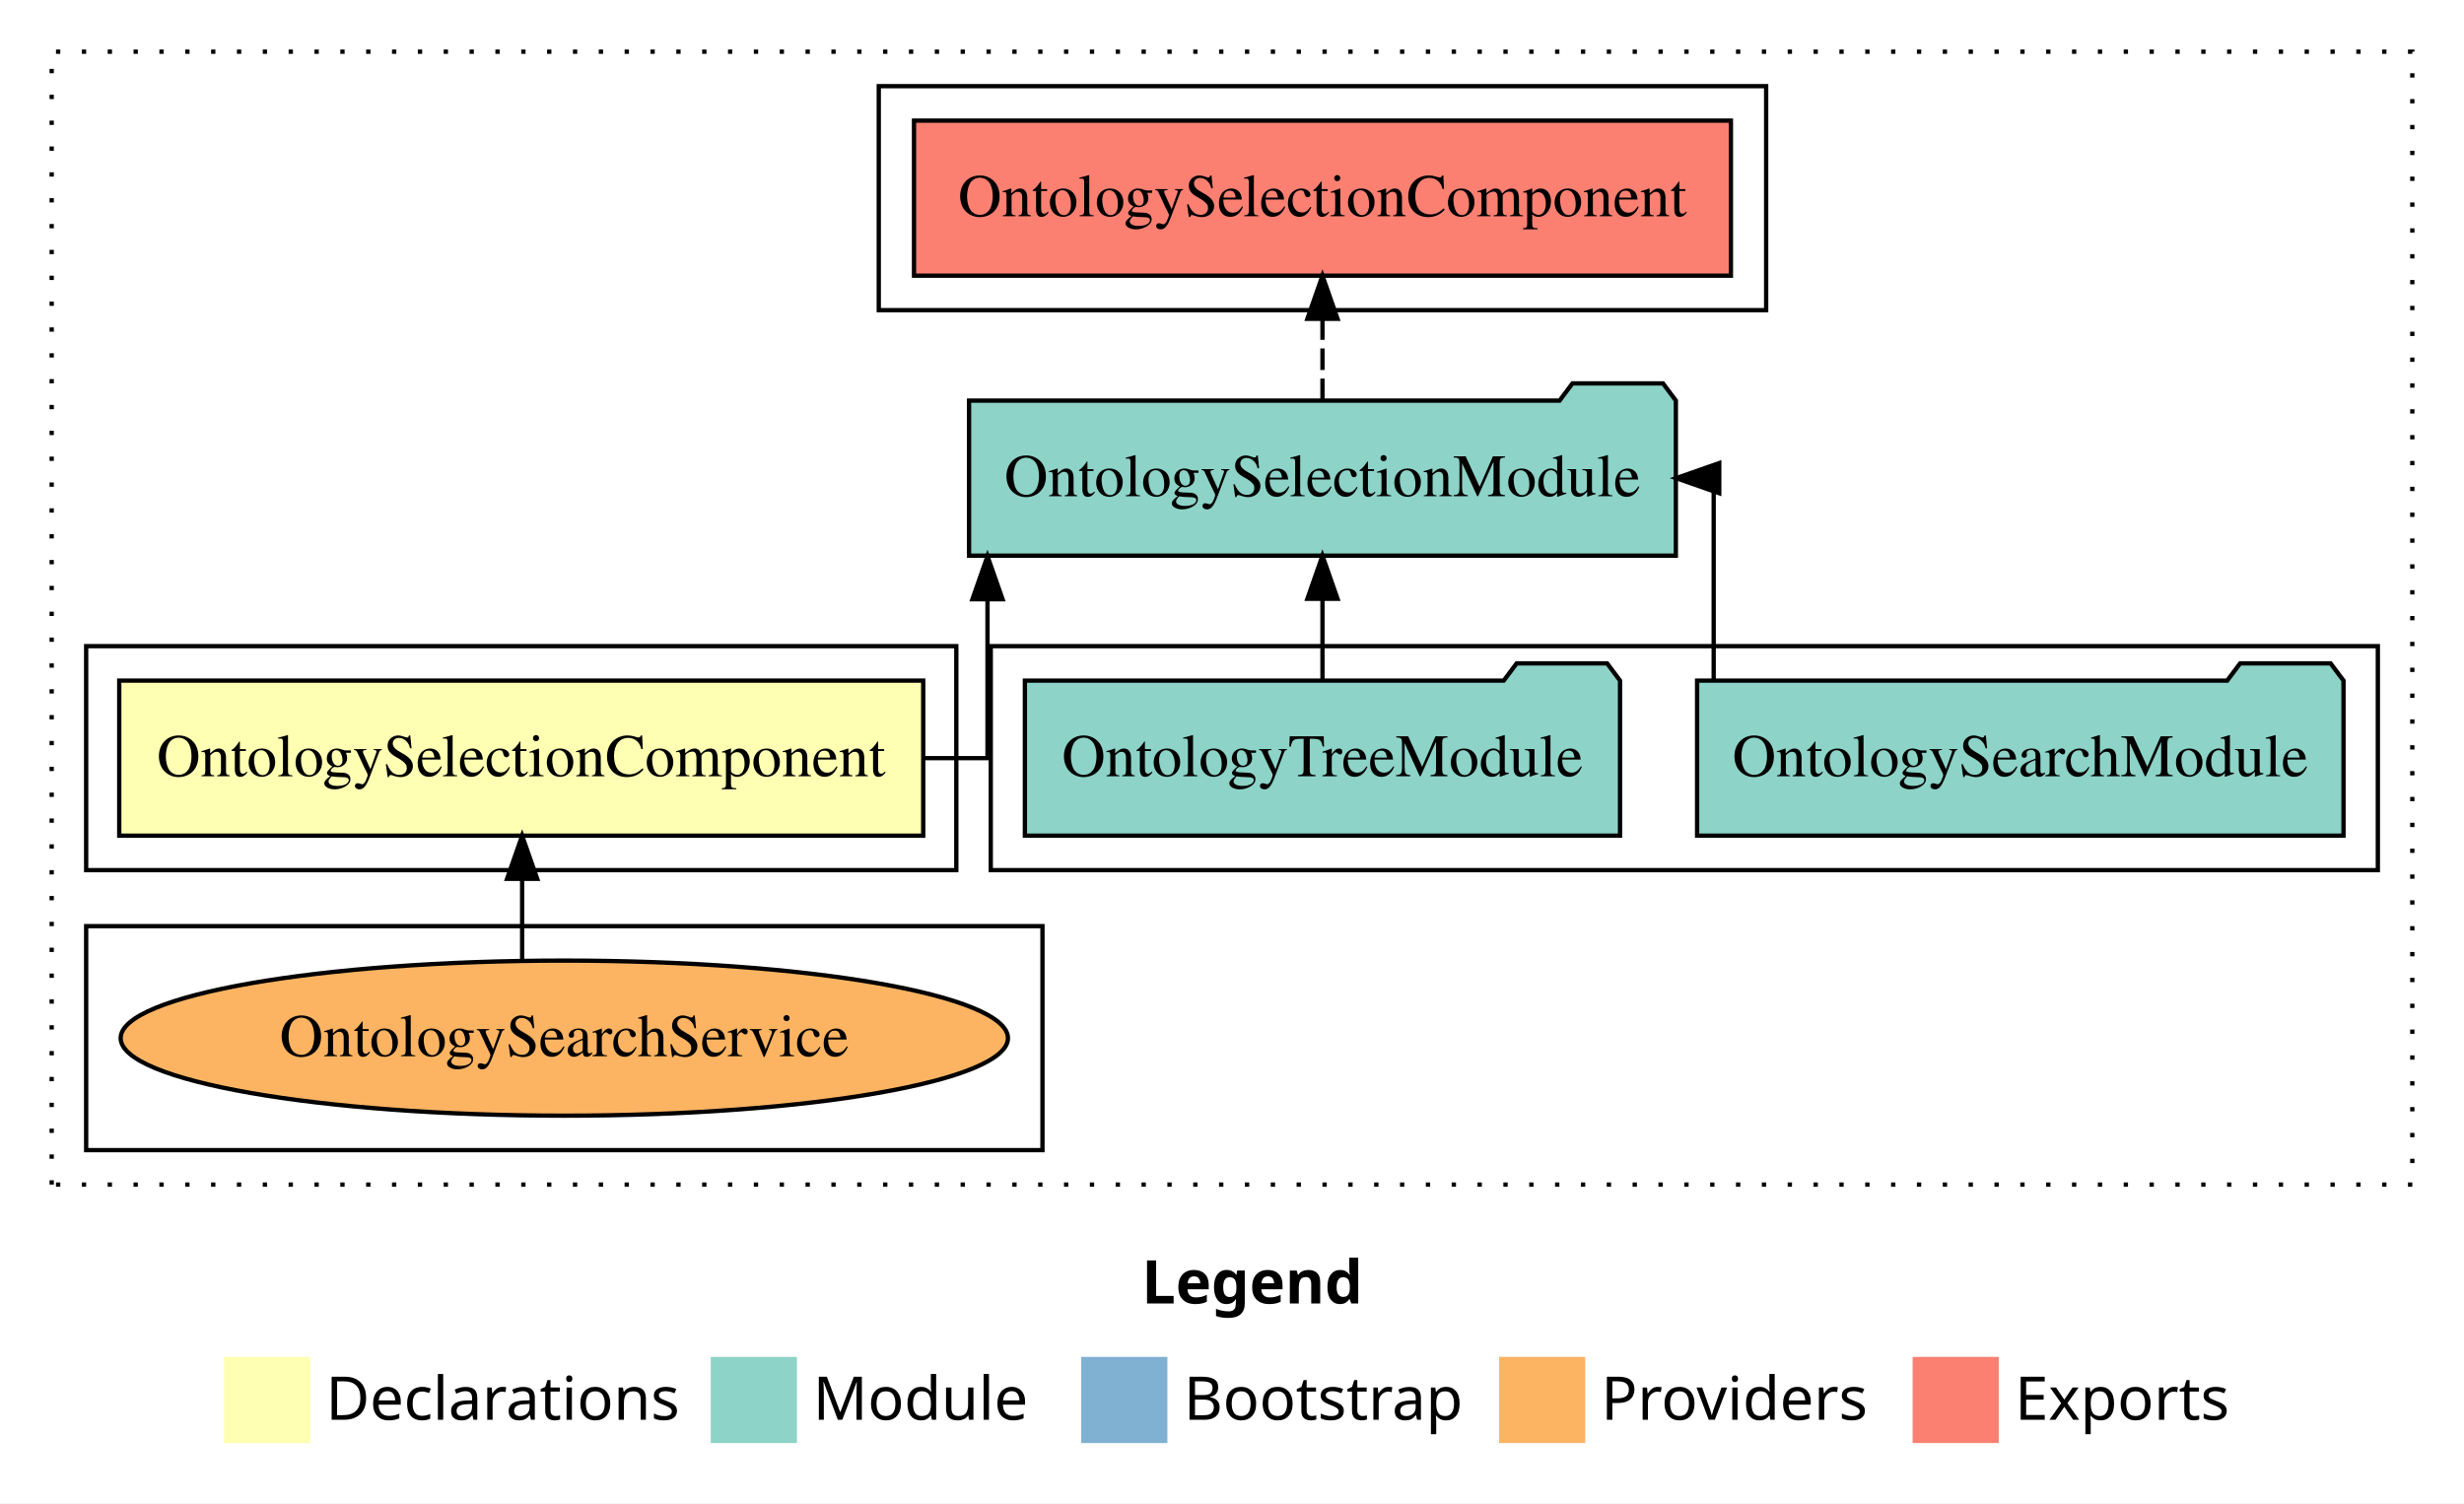
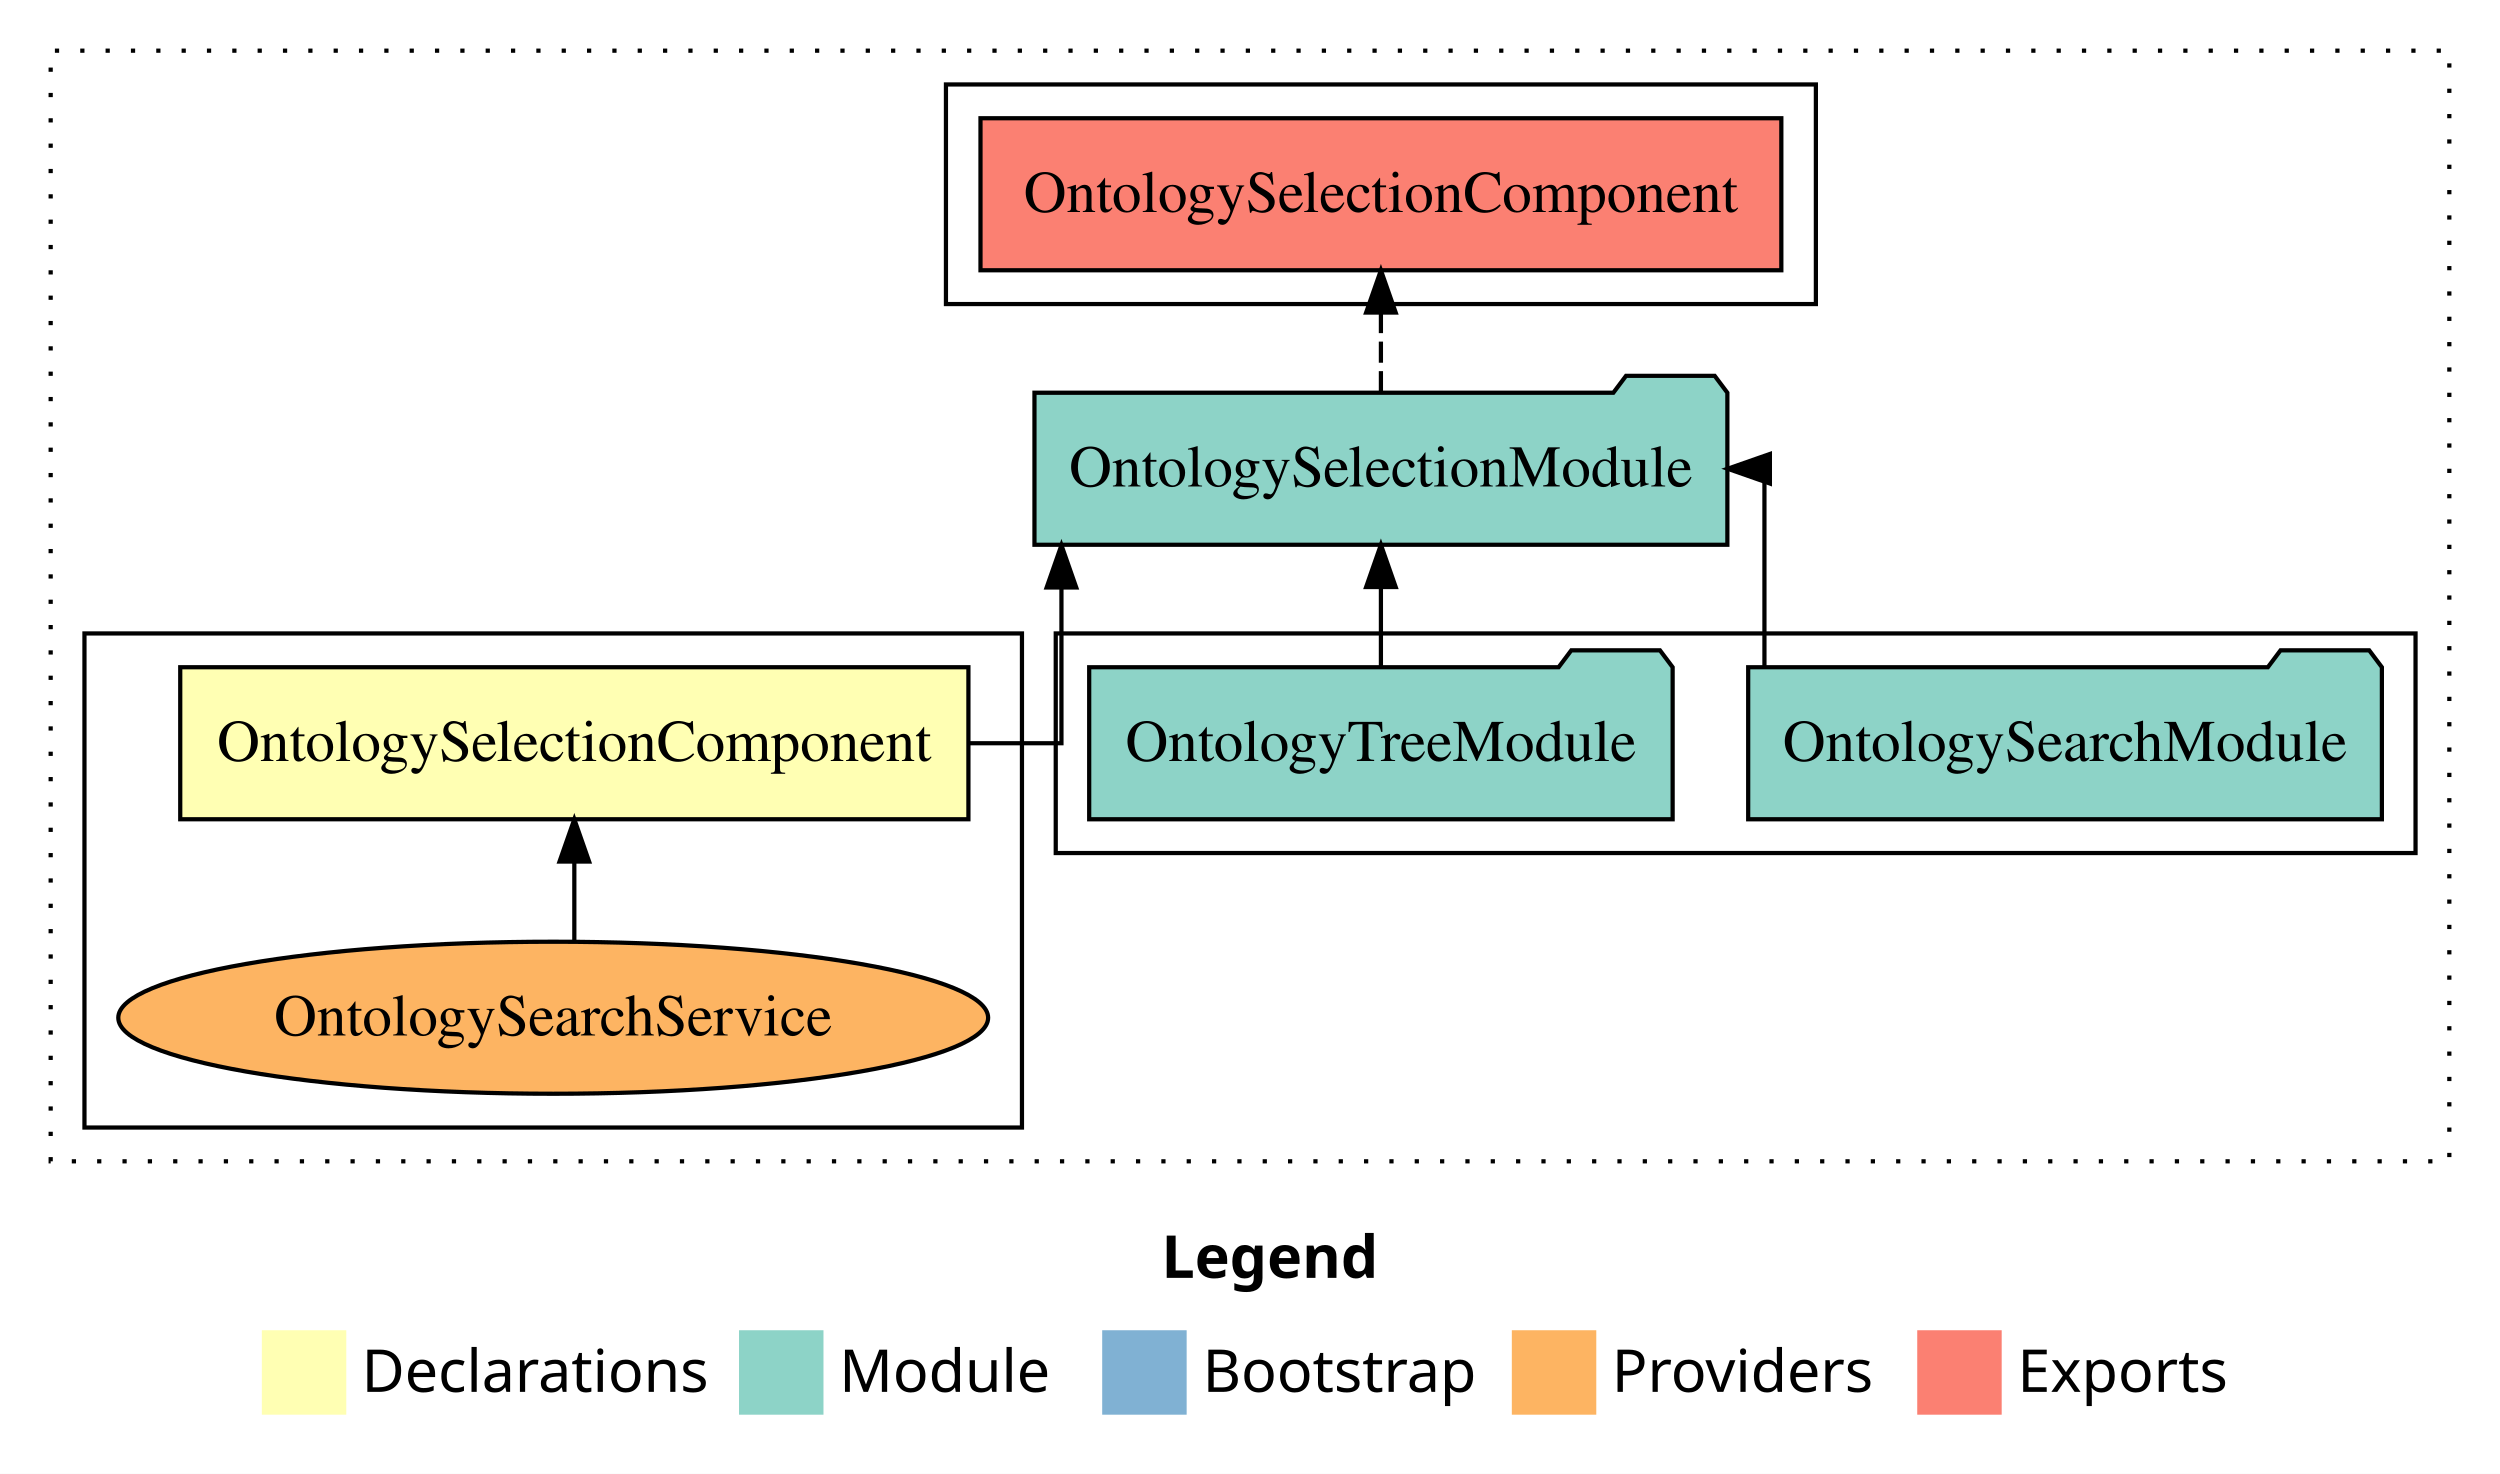
- <svg xmlns="http://www.w3.org/2000/svg" width="572pt" height="349pt" viewBox="0.00 0.00 572.00 349.00">
+ <svg xmlns="http://www.w3.org/2000/svg" width="592pt" height="349pt" viewBox="0.00 0.00 592.00 349.00">
  <g id="graph0" class="graph" transform="scale(1 1) rotate(0) translate(4 345)">
-     <polygon fill="white" stroke="transparent" points="-4,4 -4,-345 568,-345 568,4 -4,4" />
-     <text text-anchor="start" x="261.01" y="-42.4" font-family="Times-12" font-weight="bold" font-size="14.00">Legend</text>
-     <polygon fill="#ffffb3" stroke="transparent" points="48,-10 48,-30 68,-30 68,-10 48,-10" />
-     <text text-anchor="start" x="71.63" y="-15.4" font-family="Times-12" font-size="14.00">  Declarations</text>
-     <polygon fill="#8dd3c7" stroke="transparent" points="161,-10 161,-30 181,-30 181,-10 161,-10" />
-     <text text-anchor="start" x="184.73" y="-15.4" font-family="Times-12" font-size="14.00">  Module</text>
-     <polygon fill="#80b1d3" stroke="transparent" points="247,-10 247,-30 267,-30 267,-10 247,-10" />
-     <text text-anchor="start" x="270.78" y="-15.4" font-family="Times-12" font-size="14.00">  Bootstrap</text>
-     <polygon fill="#fdb462" stroke="transparent" points="344,-10 344,-30 364,-30 364,-10 344,-10" />
-     <text text-anchor="start" x="367.67" y="-15.4" font-family="Times-12" font-size="14.00">  Providers</text>
-     <polygon fill="#fb8072" stroke="transparent" points="440,-10 440,-30 460,-30 460,-10 440,-10" />
-     <text text-anchor="start" x="463.73" y="-15.4" font-family="Times-12" font-size="14.00">  Exports</text>
+     <polygon fill="white" stroke="transparent" points="-4,4 -4,-345 588,-345 588,4 -4,4" />
+     <text text-anchor="start" x="271.01" y="-42.4" font-family="Times-12" font-weight="bold" font-size="14.00">Legend</text>
+     <polygon fill="#ffffb3" stroke="transparent" points="58,-10 58,-30 78,-30 78,-10 58,-10" />
+     <text text-anchor="start" x="81.63" y="-15.4" font-family="Times-12" font-size="14.00">  Declarations</text>
+     <polygon fill="#8dd3c7" stroke="transparent" points="171,-10 171,-30 191,-30 191,-10 171,-10" />
+     <text text-anchor="start" x="194.73" y="-15.4" font-family="Times-12" font-size="14.00">  Module</text>
+     <polygon fill="#80b1d3" stroke="transparent" points="257,-10 257,-30 277,-30 277,-10 257,-10" />
+     <text text-anchor="start" x="280.78" y="-15.4" font-family="Times-12" font-size="14.00">  Bootstrap</text>
+     <polygon fill="#fdb462" stroke="transparent" points="354,-10 354,-30 374,-30 374,-10 354,-10" />
+     <text text-anchor="start" x="377.67" y="-15.4" font-family="Times-12" font-size="14.00">  Providers</text>
+     <polygon fill="#fb8072" stroke="transparent" points="450,-10 450,-30 470,-30 470,-10 450,-10" />
+     <text text-anchor="start" x="473.73" y="-15.4" font-family="Times-12" font-size="14.00">  Exports</text>
    <g id="clust1" class="cluster">
-       <polygon fill="none" stroke="black" stroke-dasharray="1,5" points="8,-70 8,-333 556,-333 556,-70 8,-70" />
+       <polygon fill="none" stroke="black" stroke-dasharray="1,5" points="8,-70 8,-333 576,-333 576,-70 8,-70" />
+     </g>
+     <g id="clust5" class="cluster">
+       <polygon fill="none" stroke="black" points="220,-273 220,-325 426,-325 426,-273 220,-273" />
    </g>
    <g id="clust4" class="cluster">
-       <polygon fill="none" stroke="black" points="226,-143 226,-195 548,-195 548,-143 226,-143" />
-     </g>
-     <g id="clust2" class="cluster">
-       <polygon fill="none" stroke="black" points="16,-143 16,-195 218,-195 218,-143 16,-143" />
+       <polygon fill="none" stroke="black" points="246,-143 246,-195 568,-195 568,-143 246,-143" />
    </g>
    <g id="clust3" class="cluster">
-       <polygon fill="none" stroke="black" points="16,-78 16,-130 238,-130 238,-78 16,-78" />
-     </g>
-     <g id="clust5" class="cluster">
-       <polygon fill="none" stroke="black" points="200,-273 200,-325 406,-325 406,-273 200,-273" />
+       <polygon fill="none" stroke="black" points="16,-78 16,-195 238,-195 238,-78 16,-78" />
    </g>
    <g id="node1" class="node">
-       <polygon fill="#ffffb3" stroke="black" points="210.32,-187 23.68,-187 23.68,-151 210.32,-151 210.32,-187" />
-       <text text-anchor="middle" x="117" y="-164.8" font-family="Times,serif" font-size="14.00">OntologySelectionComponent</text>
+       <polygon fill="#ffffb3" stroke="black" points="225.32,-187 38.68,-187 38.68,-151 225.32,-151 225.32,-187" />
+       <text text-anchor="middle" x="132" y="-164.8" font-family="Times,serif" font-size="14.00">OntologySelectionComponent</text>
    </g>
    <g id="node2" class="node">
-       <polygon fill="#8dd3c7" stroke="black" points="385.04,-252 382.04,-256 361.04,-256 358.04,-252 220.96,-252 220.96,-216 385.04,-216 385.04,-252" />
-       <text text-anchor="middle" x="303" y="-229.8" font-family="Times,serif" font-size="14.00">OntologySelectionModule</text>
+       <polygon fill="#8dd3c7" stroke="black" points="405.04,-252 402.04,-256 381.04,-256 378.04,-252 240.96,-252 240.96,-216 405.04,-216 405.04,-252" />
+       <text text-anchor="middle" x="323" y="-229.8" font-family="Times,serif" font-size="14.00">OntologySelectionModule</text>
    </g>
    <g id="edge1" class="edge">
-       <path fill="none" stroke="black" d="M210.19,-169C219.29,-169 225.24,-169 225.24,-169 225.24,-169 225.24,-205.89 225.24,-205.89" />
-       <polygon fill="black" stroke="black" points="221.74,-205.89 225.24,-215.89 228.74,-205.89 221.74,-205.89" />
+       <path fill="none" stroke="black" d="M225.38,-169C238.35,-169 247.35,-169 247.35,-169 247.35,-169 247.35,-205.89 247.35,-205.89" />
+       <polygon fill="black" stroke="black" points="243.85,-205.89 247.35,-215.89 250.85,-205.89 243.85,-205.89" />
    </g>
    <g id="node6" class="node">
-       <polygon fill="#fb8072" stroke="black" points="397.82,-317 208.18,-317 208.18,-281 397.82,-281 397.82,-317" />
-       <text text-anchor="middle" x="303" y="-294.8" font-family="Times,serif" font-size="14.00">OntologySelectionComponent </text>
+       <polygon fill="#fb8072" stroke="black" points="417.82,-317 228.18,-317 228.18,-281 417.82,-281 417.82,-317" />
+       <text text-anchor="middle" x="323" y="-294.8" font-family="Times,serif" font-size="14.00">OntologySelectionComponent </text>
    </g>
    <g id="edge5" class="edge">
-       <path fill="none" stroke="black" stroke-dasharray="5,2" d="M303,-252.11C303,-252.11 303,-270.99 303,-270.99" />
-       <polygon fill="black" stroke="black" points="299.5,-270.99 303,-280.99 306.5,-270.99 299.5,-270.99" />
+       <path fill="none" stroke="black" stroke-dasharray="5,2" d="M323,-252.11C323,-252.11 323,-270.99 323,-270.99" />
+       <polygon fill="black" stroke="black" points="319.5,-270.99 323,-280.99 326.5,-270.99 319.5,-270.99" />
    </g>
    <g id="node3" class="node">
      <ellipse fill="#fdb462" stroke="black" cx="127" cy="-104" rx="102.99" ry="18" />
      <text text-anchor="middle" x="127" y="-99.8" font-family="Times,serif" font-size="14.00">OntologySearchService</text>
    </g>
    <g id="edge2" class="edge">
-       <path fill="none" stroke="black" d="M117.21,-122.11C117.21,-122.11 117.21,-140.99 117.21,-140.99" />
-       <polygon fill="black" stroke="black" points="113.71,-140.99 117.21,-150.99 120.71,-140.99 113.71,-140.99" />
+       <path fill="none" stroke="black" d="M132,-122.11C132,-122.11 132,-140.99 132,-140.99" />
+       <polygon fill="black" stroke="black" points="128.5,-140.99 132,-150.99 135.5,-140.99 128.5,-140.99" />
    </g>
    <g id="node4" class="node">
-       <polygon fill="#8dd3c7" stroke="black" points="540.03,-187 537.03,-191 516.03,-191 513.03,-187 389.97,-187 389.97,-151 540.03,-151 540.03,-187" />
-       <text text-anchor="middle" x="465" y="-164.8" font-family="Times,serif" font-size="14.00">OntologySearchModule</text>
+       <polygon fill="#8dd3c7" stroke="black" points="560.03,-187 557.03,-191 536.03,-191 533.03,-187 409.97,-187 409.97,-151 560.03,-151 560.03,-187" />
+       <text text-anchor="middle" x="485" y="-164.8" font-family="Times,serif" font-size="14.00">OntologySearchModule</text>
    </g>
    <g id="edge3" class="edge">
-       <path fill="none" stroke="black" d="M393.82,-187.11C393.82,-206.34 393.82,-234 393.82,-234 393.82,-234 392.95,-234 392.95,-234" />
-       <polygon fill="black" stroke="black" points="395.11,-230.5 385.11,-234 395.11,-237.5 395.11,-230.5" />
+       <path fill="none" stroke="black" d="M413.82,-187.11C413.82,-206.34 413.82,-234 413.82,-234 413.82,-234 412.95,-234 412.95,-234" />
+       <polygon fill="black" stroke="black" points="415.11,-230.5 405.11,-234 415.11,-237.5 415.11,-230.5" />
    </g>
    <g id="node5" class="node">
-       <polygon fill="#8dd3c7" stroke="black" points="372.08,-187 369.08,-191 348.08,-191 345.08,-187 233.92,-187 233.92,-151 372.08,-151 372.08,-187" />
-       <text text-anchor="middle" x="303" y="-164.8" font-family="Times,serif" font-size="14.00">OntologyTreeModule</text>
+       <polygon fill="#8dd3c7" stroke="black" points="392.08,-187 389.08,-191 368.08,-191 365.08,-187 253.92,-187 253.92,-151 392.08,-151 392.08,-187" />
+       <text text-anchor="middle" x="323" y="-164.8" font-family="Times,serif" font-size="14.00">OntologyTreeModule</text>
    </g>
    <g id="edge4" class="edge">
-       <path fill="none" stroke="black" d="M303,-187.11C303,-187.11 303,-205.99 303,-205.99" />
-       <polygon fill="black" stroke="black" points="299.5,-205.99 303,-215.99 306.5,-205.99 299.5,-205.99" />
+       <path fill="none" stroke="black" d="M323,-187.11C323,-187.11 323,-205.99 323,-205.99" />
+       <polygon fill="black" stroke="black" points="319.5,-205.99 323,-215.99 326.5,-205.99 319.5,-205.99" />
    </g>
  </g>
</svg>
